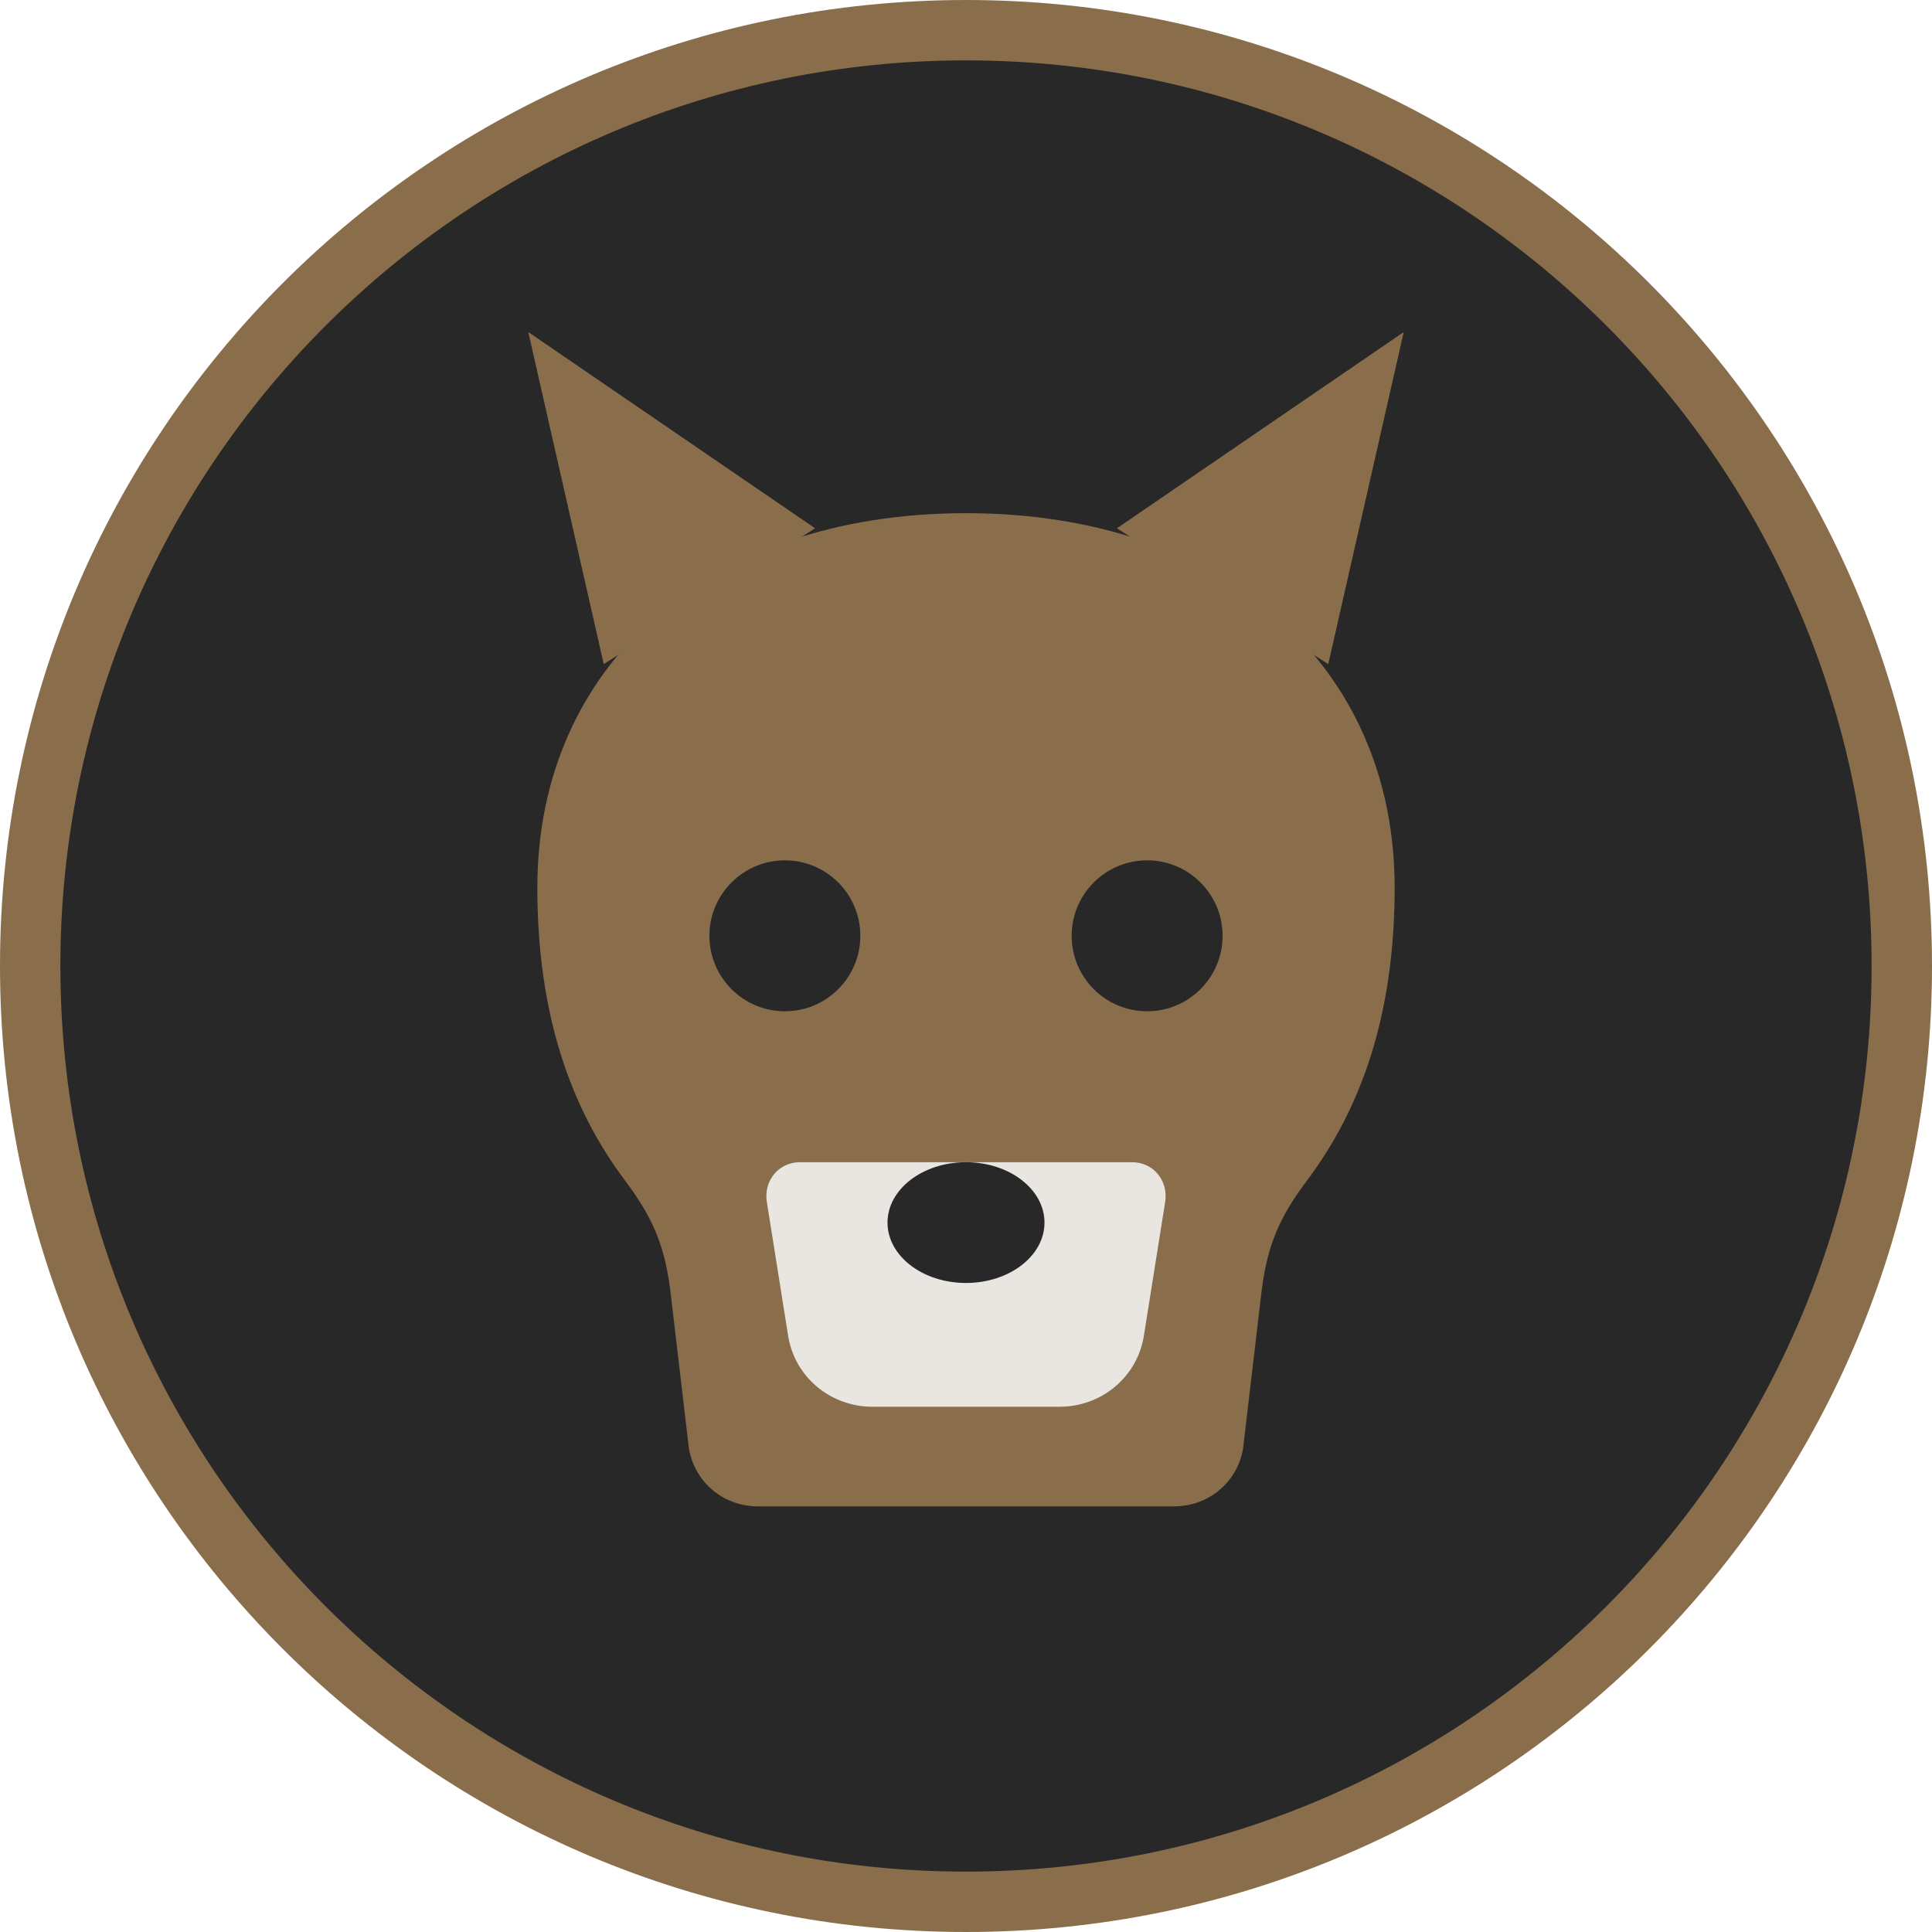
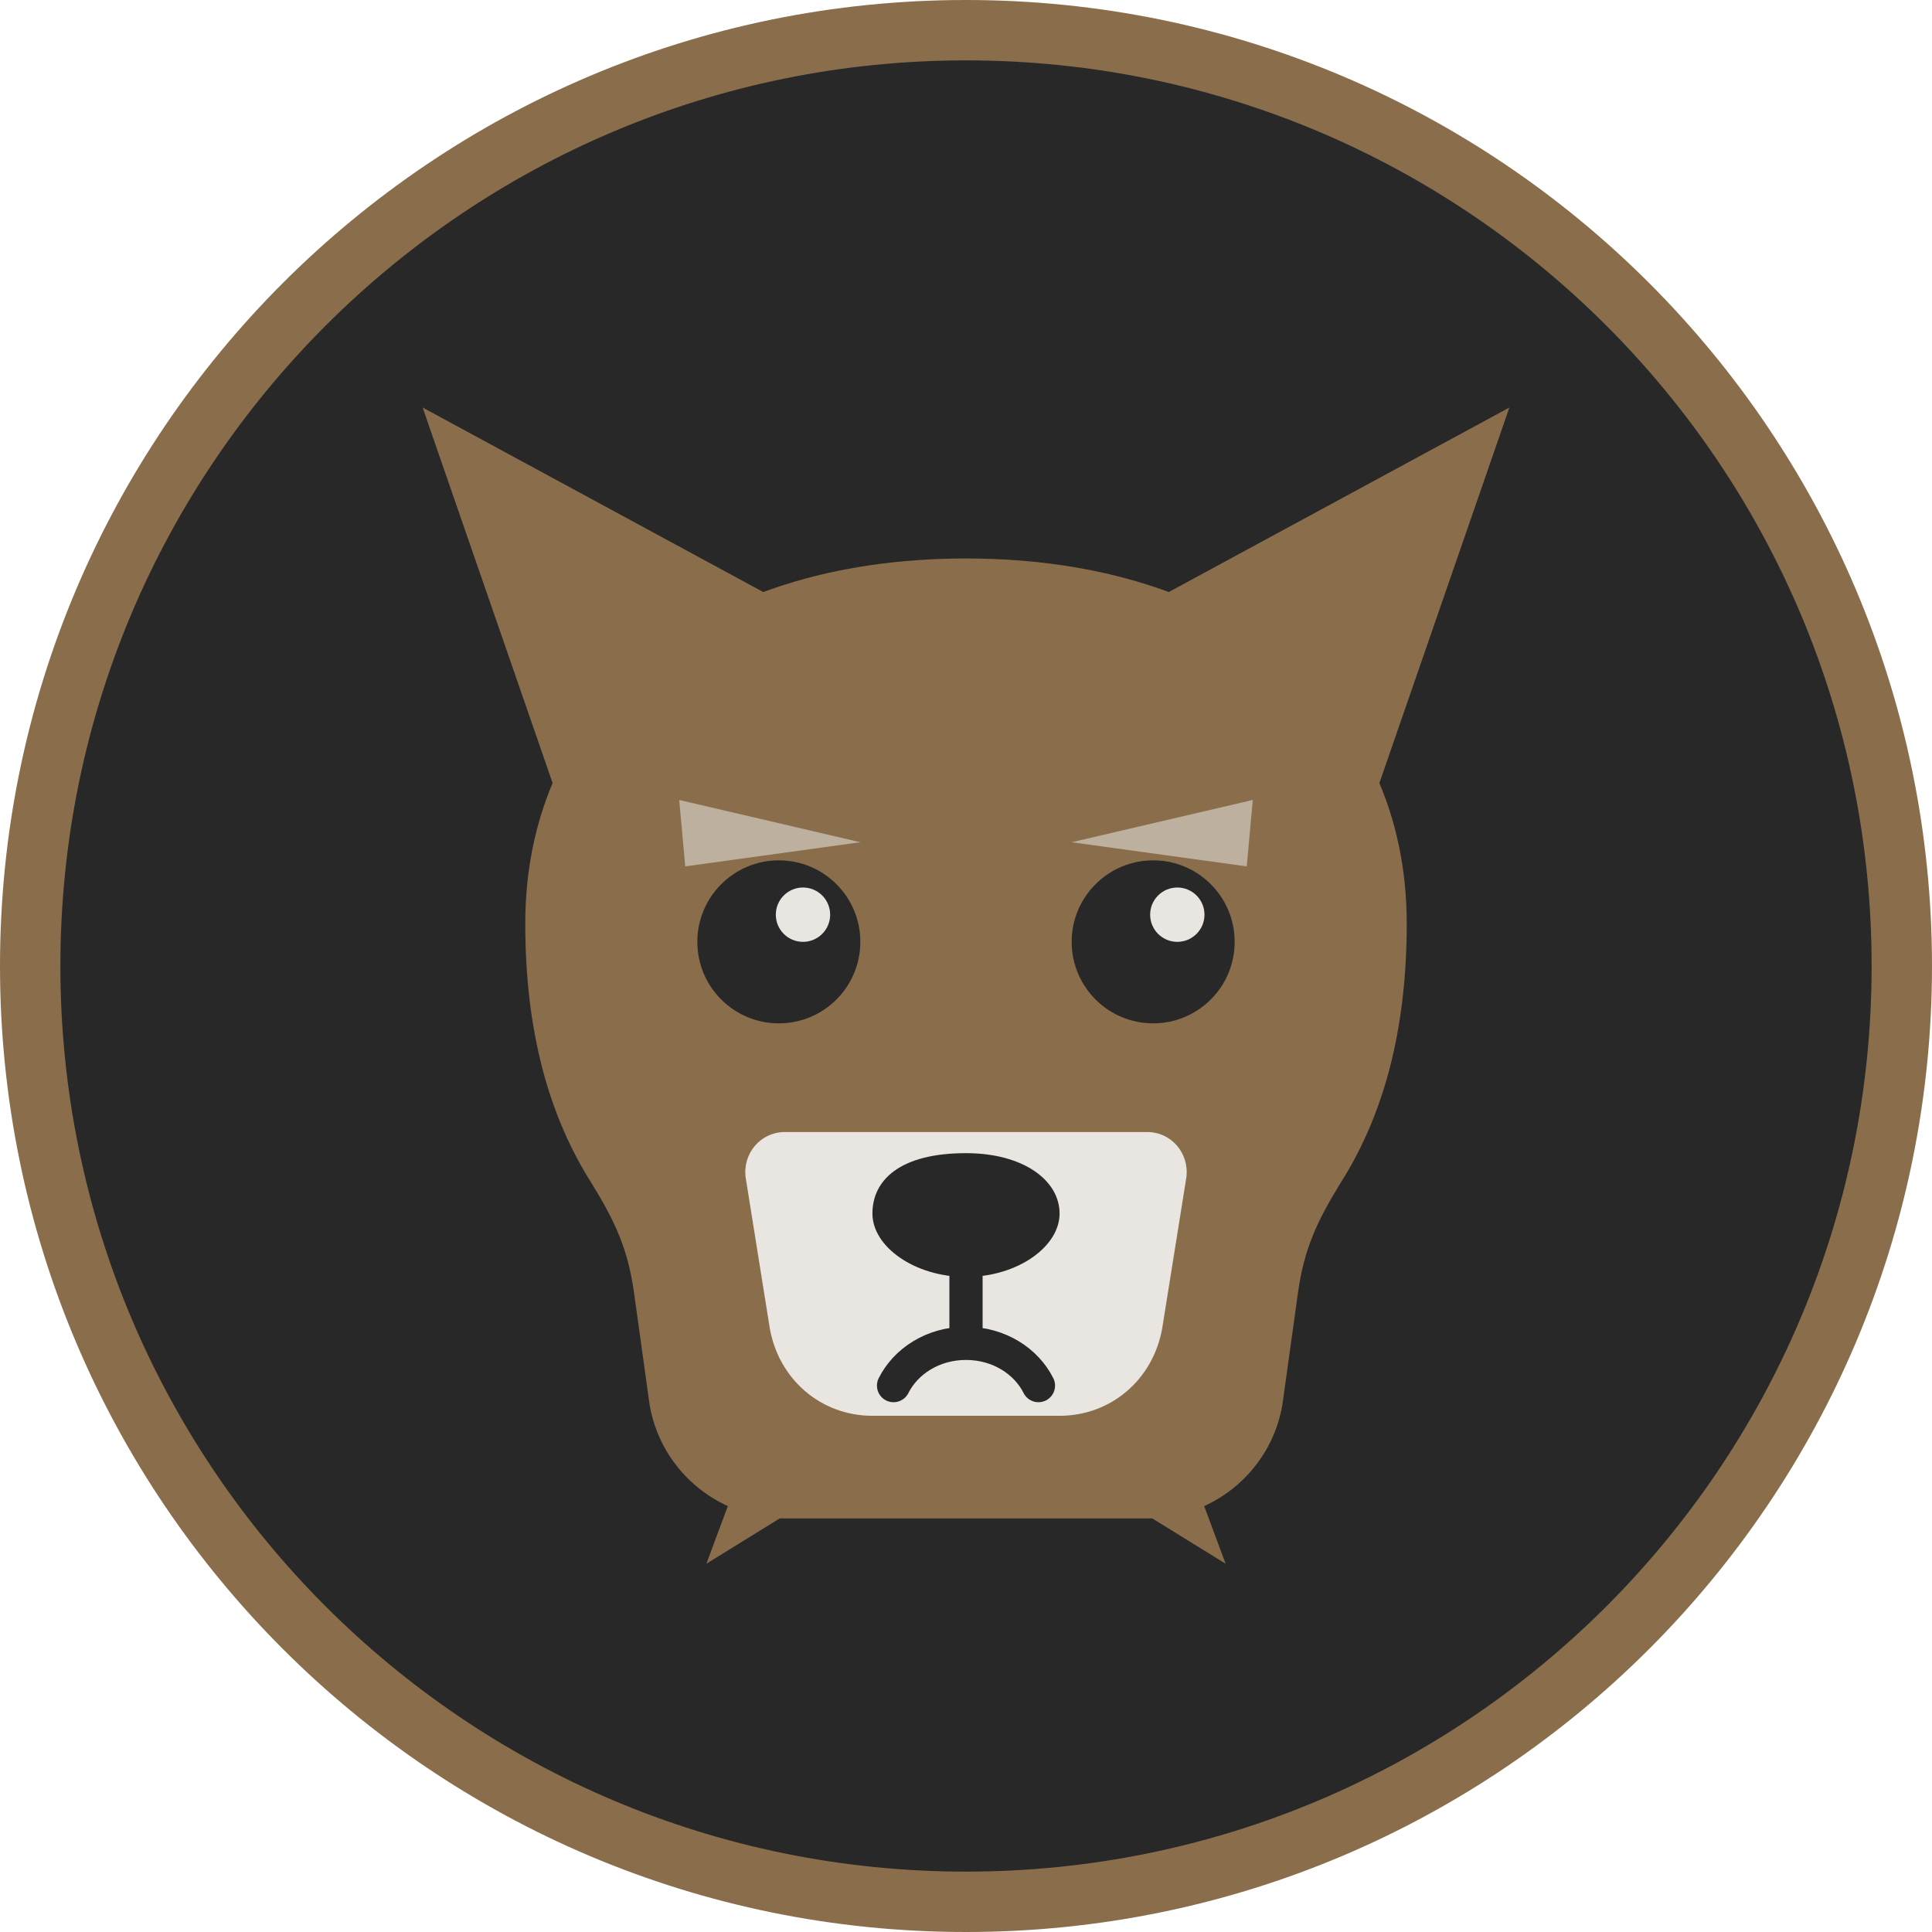
<svg xmlns="http://www.w3.org/2000/svg" viewBox="0 0 64 64" width="64" height="64" role="img" aria-label="Terrier study mark">
  <circle cx="32" cy="32" r="31" fill="#282829" stroke="#8A6E4B" stroke-width="2" />
  <g fill="#8A6E4B">
-     <path d="M20 22 L17.5 11 L27 17.5 Z" />
-     <path d="M44 22 L46.5 11 L37 17.5 Z" />
-     <path d="M32 17c8.6 0 14.2 5.1 14.2 12.4 0 4.2-1.1 7.3-2.9 9.7-.9 1.2-1.3 2.1-1.5 3.6l-.6 5.1c-.1 1.2-1.1 2.1-2.3 2.1H25.1c-1.2 0-2.2-.9-2.3-2.1l-.6-5.1c-.2-1.5-.6-2.4-1.5-3.6-1.8-2.4-2.9-5.5-2.9-9.7C17.8 22.1 23.4 17 32 17z" />
+     <path d="M18.5 26.5 L14 13.5 L26 20 Z" />
+     <path d="M45.5 26.5 L50 13.5 L38 20 Z" />
+     <path d="M32 18.5c8.8 0 14.6 4.8 14.6 12.1 0 3.6-.8 6.4-2.2 8.6-.8 1.3-1.2 2.2-1.4 3.6l-.5 3.6c-.3 2.2-2.2 3.9-4.5 3.9H26c-2.3 0-4.2-1.7-4.5-3.9l-.5-3.6c-.2-1.4-.6-2.3-1.4-3.6-1.4-2.2-2.2-5-2.2-8.6 0-7.3 5.8-12.1 14.6-12.1z" />
+     <path d="M25 47.5l-1.6 4.3 3.4-2.1zM39 47.5l1.6 4.3-3.4-2.1z" />
  </g>
-   <path d="M26.5 38.5h11c.7 0 1.2.6 1.1 1.3l-.7 4.4c-.2 1.4-1.4 2.4-2.8 2.4h-6.2c-1.4 0-2.6-1-2.8-2.4l-.7-4.4c-.1-.7.4-1.3 1.1-1.3z" fill="#E9E6E1" />
-   <circle cx="26" cy="31" r="2.5" fill="#282829" />
-   <circle cx="38" cy="31" r="2.5" fill="#282829" />
-   <ellipse cx="32" cy="40.5" rx="2.6" ry="2" fill="#282829" />
+   <path d="M26 37.5h12c.8 0 1.4.7 1.3 1.5l-.8 5c-.3 1.7-1.7 2.9-3.4 2.9h-6.2c-1.7 0-3.1-1.2-3.4-2.9l-.8-5c-.1-.8.5-1.5 1.3-1.5z" fill="#E9E6E1" />
+   <g fill="#E9E6E1" opacity=".55">
+     <path d="M22.5 26.5l6 1.4-5.8.8z" />
+     <path d="M41.5 26.5l-6 1.4 5.8.8z" />
+   </g>
+   <circle cx="25.8" cy="31.2" r="2.7" fill="#282829" />
+   <circle cx="38.2" cy="31.2" r="2.7" fill="#282829" />
+   <circle cx="26.6" cy="30.3" r=".9" fill="#E9E6E1" />
+   <circle cx="39" cy="30.3" r=".9" fill="#E9E6E1" />
+   <path d="M32 38.2c1.9 0 3.1.9 3.1 2s-1.4 2.1-3.1 2.1-3.1-1-3.1-2.1.9-2 3.1-2z" fill="#282829" />
+   <path d="M32 42.3v2.2M32 44.5c-1.1 0-2 .6-2.4 1.4M32 44.5c1.1 0 2 .6 2.4 1.4" stroke="#282829" stroke-width="1.1" fill="none" stroke-linecap="round" />
</svg>
